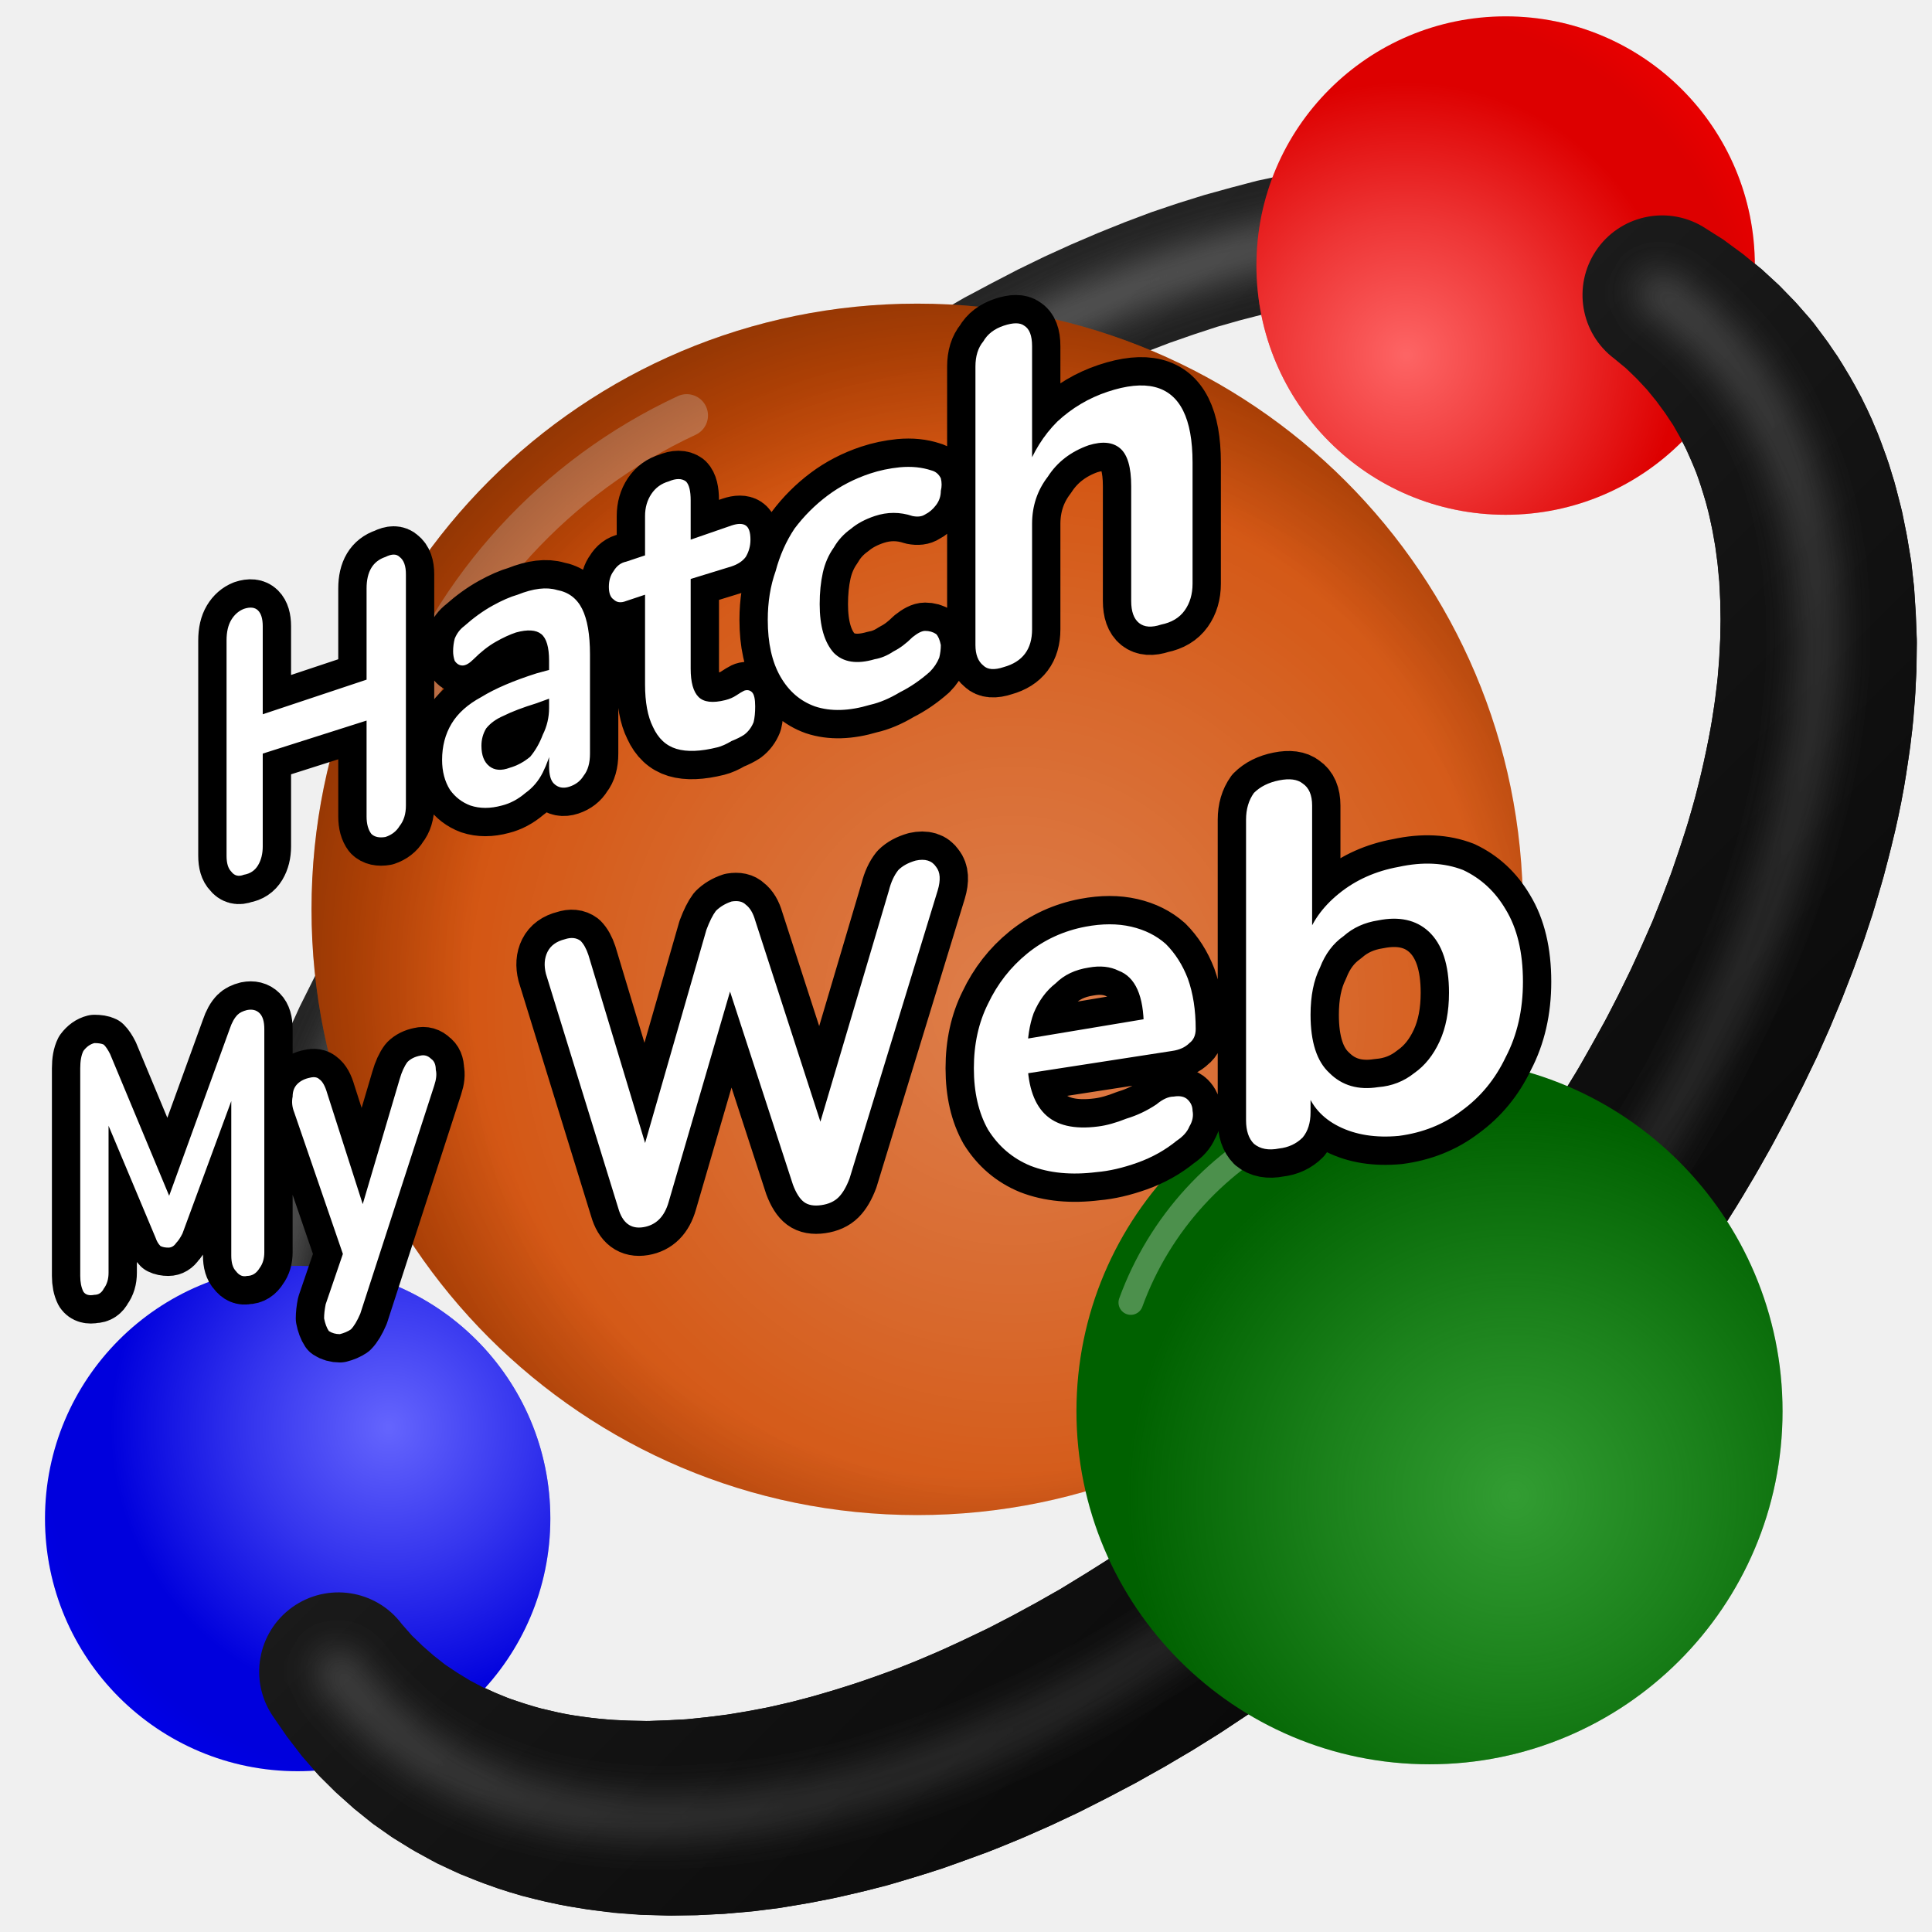
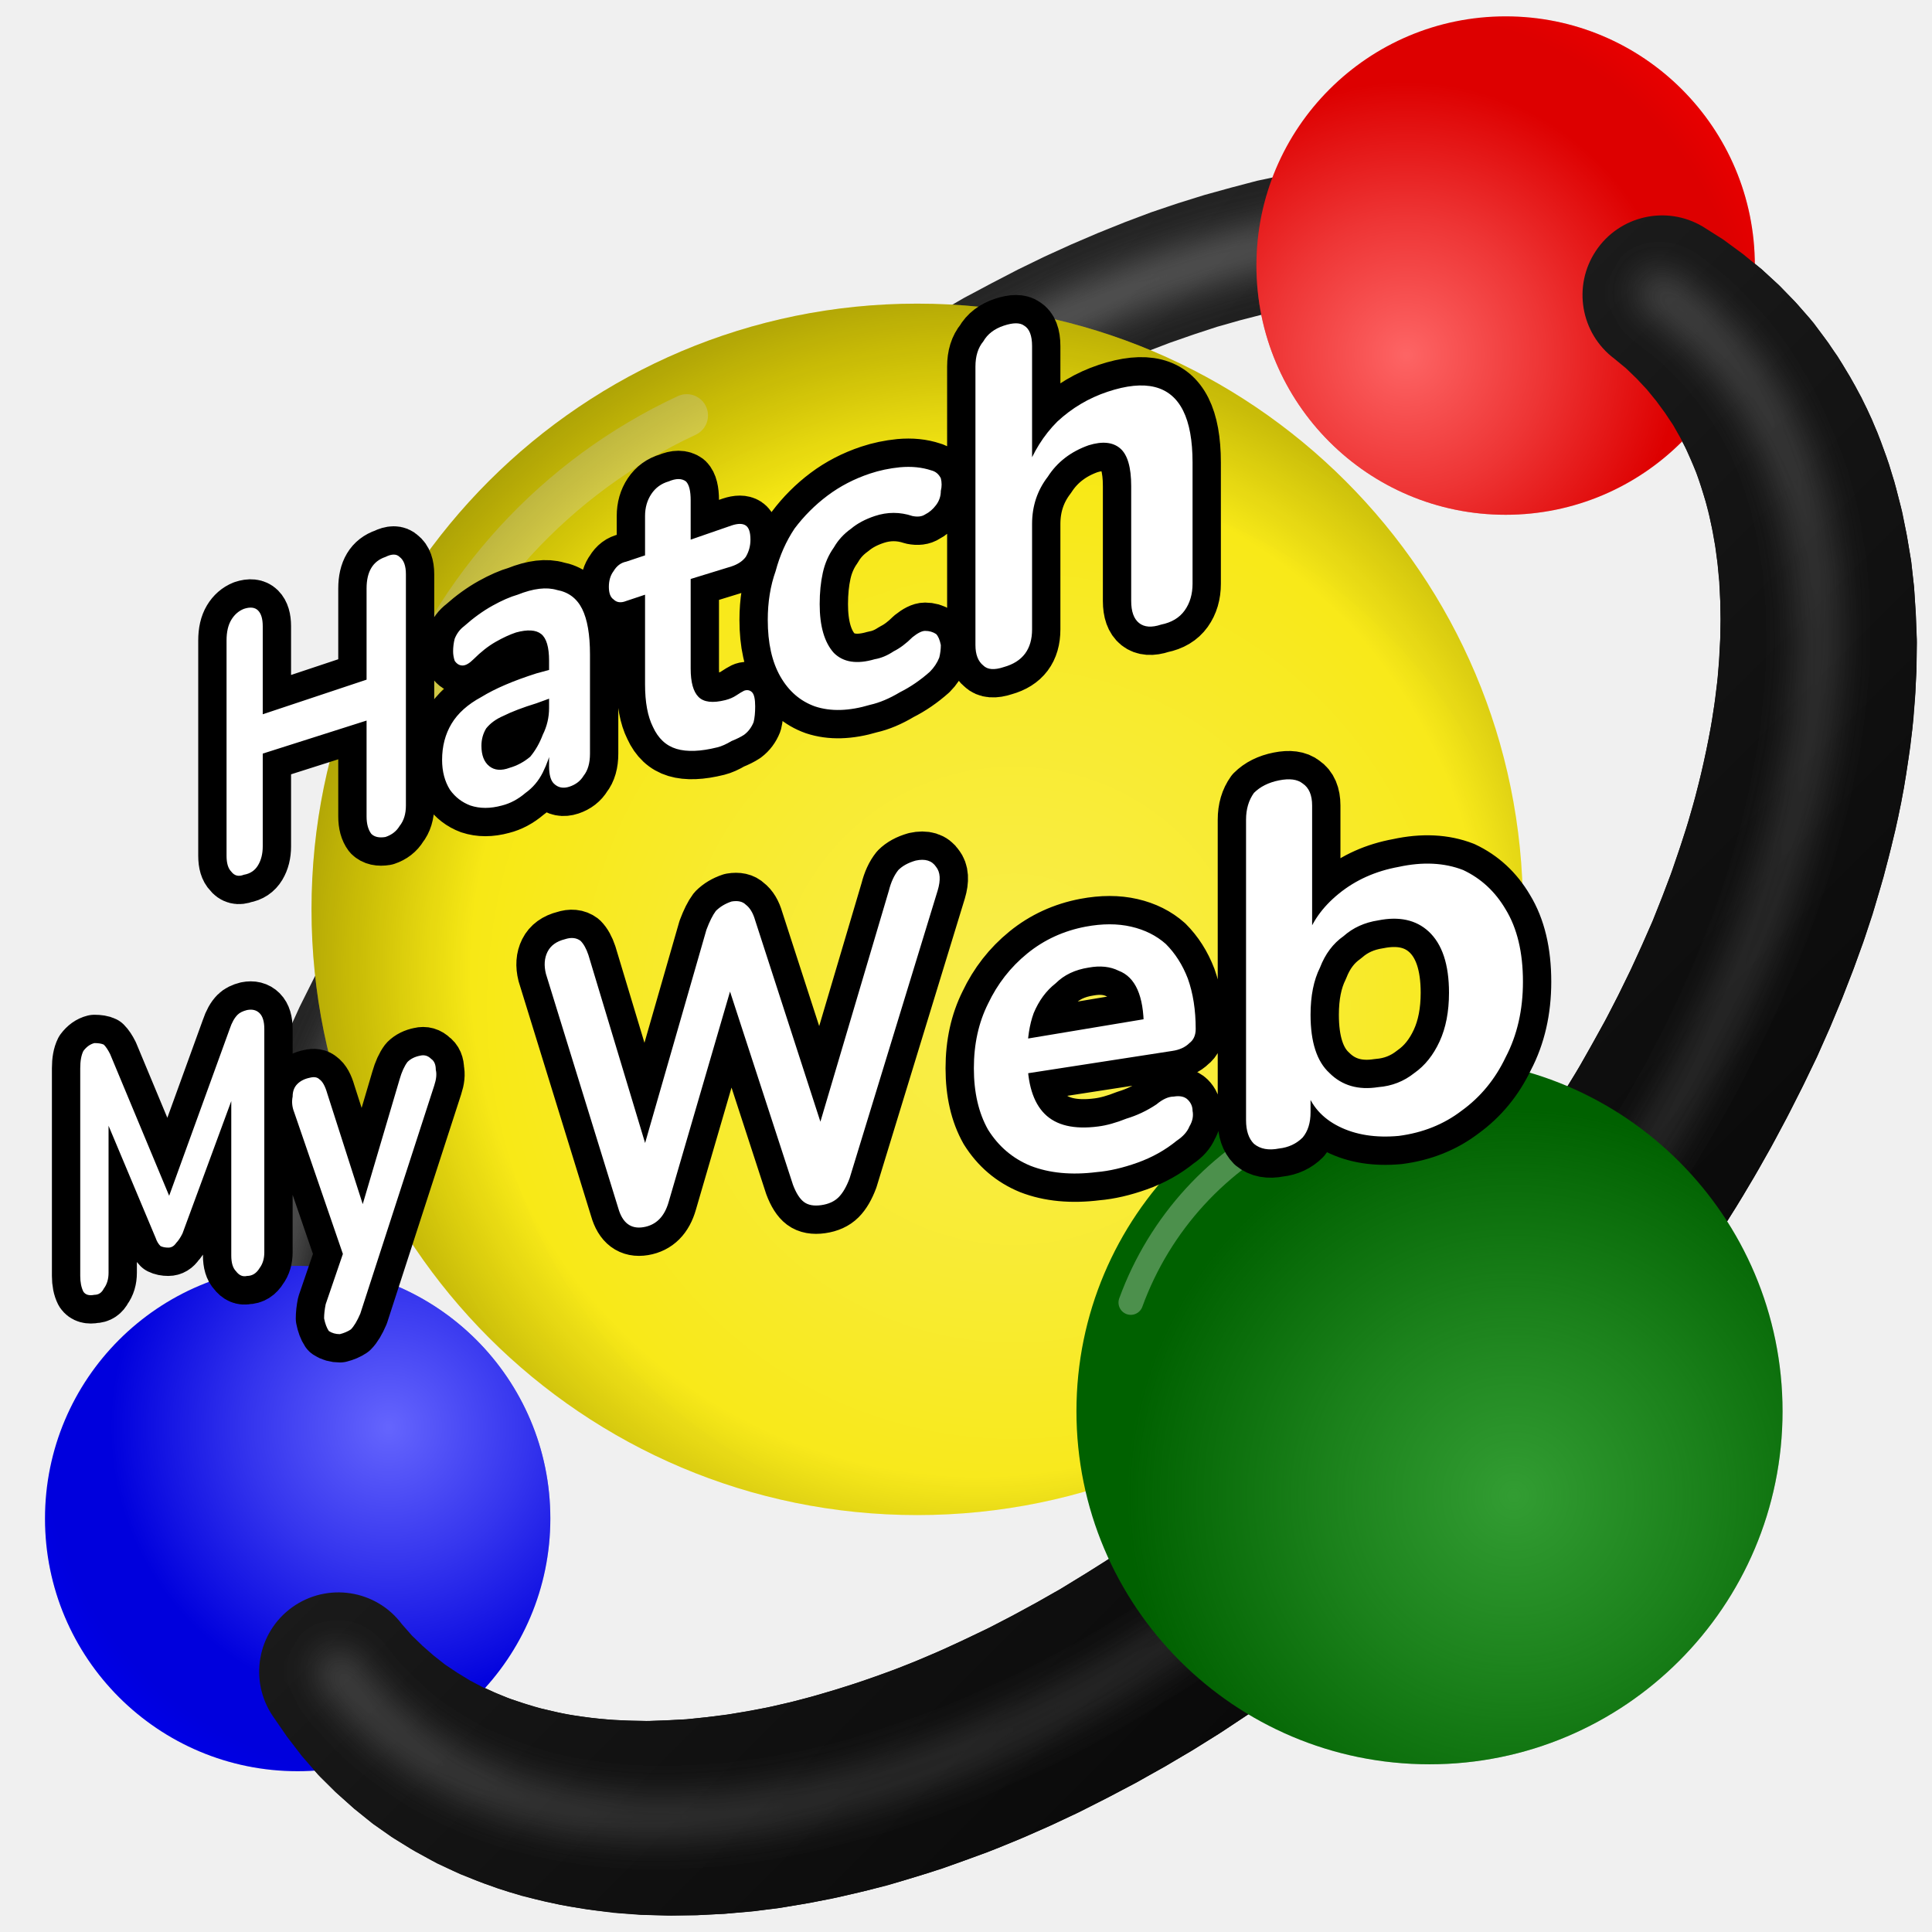
<svg xmlns="http://www.w3.org/2000/svg" viewBox="12.3 13.9 122.8 122.8" version="1.1" role="img" aria-label="Logo">
  <defs>
    <linearGradient id="l-tube" gradientUnits="userSpaceOnUse" x1="150" y1="150" x2="480" y2="480">
      <stop offset="0" stop-color="#2c2c2c" />
      <stop offset=".55" stop-color="#151515" />
      <stop offset="1" stop-color="#070707" />
    </linearGradient>
    <linearGradient id="l-tube-hi" gradientUnits="userSpaceOnUse" x1="150" y1="150" x2="480" y2="480">
      <stop offset="0" stop-color="#9a9a9a" stop-opacity=".55" />
      <stop offset=".6" stop-color="#7a7a7a" stop-opacity=".35" />
      <stop offset="1" stop-color="#555" stop-opacity=".25" />
    </linearGradient>
    <filter id="l-soft" x="-10%" y="-10%" width="120%" height="120%">
      <feGaussianBlur stdDeviation="5" />
    </filter>
    <radialGradient id="l-gray-g" cx="58%" cy="58%" r=".55">
      <stop offset="0" stop-color="#c4c4c4" stop-opacity=".95" />
      <stop offset=".5" stop-color="#c4c4c4" stop-opacity=".5" />
      <stop offset="1" stop-color="#c4c4c4" stop-opacity="0" />
    </radialGradient>
    <radialGradient id="l-red-g" cx="30%" cy="68%" r=".55">
      <stop offset="0" stop-color="#ff6a6a" stop-opacity=".95" />
      <stop offset=".5" stop-color="#ff6a6a" stop-opacity=".5" />
      <stop offset="1" stop-color="#ff6a6a" stop-opacity="0" />
    </radialGradient>
    <radialGradient id="l-red-r" cx="30%" cy="68%" r=".95">
      <stop offset=".72" stop-color="#ff0000" stop-opacity="0" />
      <stop offset="1" stop-color="#ff0000" />
    </radialGradient>
    <radialGradient id="l-blue-g" cx="68%" cy="32%" r=".55">
      <stop offset="0" stop-color="#6a6aff" stop-opacity=".95" />
      <stop offset=".5" stop-color="#6a6aff" stop-opacity=".5" />
      <stop offset="1" stop-color="#6a6aff" stop-opacity="0" />
    </radialGradient>
    <radialGradient id="l-blue-r" cx="68%" cy="32%" r=".95">
      <stop offset=".72" stop-color="#0000ff" stop-opacity="0" />
      <stop offset="1" stop-color="#0000ff" />
    </radialGradient>
    <radialGradient id="l-green-g" cx="62%" cy="62%" r=".55">
      <stop offset="0" stop-color="#35a035" stop-opacity=".95" />
      <stop offset=".5" stop-color="#35a035" stop-opacity=".5" />
      <stop offset="1" stop-color="#35a035" stop-opacity="0" />
    </radialGradient>
    <radialGradient id="l-title-g" cx="58%" cy="58%" r=".55">
      <stop offset="0" stop-color="#fff" stop-opacity=".95" />
      <stop offset=".5" stop-color="#fff" stop-opacity=".5" />
      <stop offset="1" stop-color="#fff" stop-opacity="0" />
    </radialGradient>
    <radialGradient id="l-title-e" cx=".55" cy=".55" r=".6">
      <stop offset=".7" stop-color="#000" stop-opacity="0" />
      <stop offset="1" stop-color="#000" stop-opacity=".35" />
    </radialGradient>
  </defs>
  <g transform="translate(9 9) scale(0.22)">
    <path d="M523.9 100.0L528.8 104.5L533.5 109.3L537.9 114.3L542.0 119.7L545.9 125.2L549.5 131.1L552.8 137.1L555.8 143.4L558.4 149.8L560.8 156.5L562.8 163.3L564.6 170.3L566.0 177.4L567.2 184.6L568.0 192.0L568.5 199.4L568.8 207.0L568.7 214.7L568.4 222.4L567.8 230.2L566.9 238.1L565.7 246.1L564.3 254.1L562.6 262.1L560.6 270.2L558.4 278.3L556.0 286.5L553.3 294.6L550.3 302.8L547.1 311.0L543.7 319.1L540.1 327.3L536.2 335.4L532.1 343.5L527.8 351.6L523.3 359.7L518.6 367.7L513.7 375.6L508.6 383.5L503.3 391.4L497.8 399.1L492.1 406.8L486.3 414.4L480.3 421.9L474.2 429.2L467.9 436.5L461.4 443.7L454.8 450.7L448.1 457.6L441.2 464.4L434.2 471.0L427.1 477.5L419.9 483.9L412.6 490.0L405.2 496.0L397.7 501.8L390.1 507.5L382.5 513.0L374.7 518.2L367.0 523.3L359.1 528.2L351.2 532.8L343.3 537.3L335.3 541.5L327.4 545.5L319.4 549.3L311.3 552.9L303.3 556.2L295.3 559.2L287.3 562.1L279.3 564.6L271.3 567.0L263.3 569.0L255.4 570.8L247.5 572.3L239.7 573.6L231.9 574.5L224.2 575.2L216.5 575.6L208.9 575.7L201.4 575.5L194.1 575.0L186.8 574.2L179.6 573.1L172.6 571.7L165.7 570.0L158.9 567.9L152.4 565.5L146.0 562.8L139.8 559.8L133.8 556.5L128.0 552.9L122.5 549.0L117.3 544.8L112.3 540.3L107.5 535.6L103.1 530.7L99.0 525.5L95.1 520.1L91.5 514.5L88.3 508.7L85.3 502.7L82.7 496.6L80.3 490.4L78.2 484.0L76.4 477.4L74.9 470.8L73.6 464.0L72.6 457.1L71.9 450.2L71.5 443.1L71.3 435.9L71.4 428.7L71.7 421.3L72.3 413.9L73.1 406.4L74.2 398.9L75.5 391.3L77.1 383.6L78.9 375.9L80.9 368.1L83.2 360.3L85.7 352.5L88.5 344.6L91.4 336.8L94.6 328.9L98.0 321.0L101.6 313.1L105.5 305.3L109.5 297.4L113.7 289.6L118.2 281.8L122.8 274.0L127.7 266.3L132.7 258.6L137.9 251.0L143.2 243.5L148.8 236.0L154.5 228.6L160.3 221.3L166.4 214.1L172.5 207.0L178.8 200.0L185.3 193.2L191.8 186.4L198.5 179.8L205.4 173.3L212.3 167.0L219.3 160.8L226.4 154.8L233.6 148.9L240.9 143.2L248.3 137.6L255.7 132.3L263.2 127.1L270.7 122.1L278.3 117.3L286.0 112.7L293.6 108.3L301.3 104.2L309.0 100.2L316.8 96.4L324.5 92.9L332.2 89.6L339.9 86.5L347.6 83.6L355.3 81.0L363.0 78.6L370.6 76.5L378.2 74.5L385.7 72.9L393.2 71.5L400.7 70.3L408.0 69.4L415.4 68.7L422.6 68.3L429.8 68.2L436.9 68.3L443.9 68.7L450.8 69.3L457.6 70.3L464.3 71.5L470.9 73.0L477.4 74.8L483.8 76.9L490.0 79.3L496.1 82.0L502.0 85.0L507.8 88.3L513.3 91.9L518.7 95.8L523.9 100.0L490.7 134.7L488.0 131.8L485.0 129.0L481.9 126.3L478.6 123.8L475.1 121.5L471.4 119.3L467.5 117.3L463.3 115.4L459.0 113.8L454.4 112.3L449.7 111.0L444.8 110.0L439.6 109.1L434.3 108.5L428.9 108.1L423.2 107.9L417.4 107.9L411.5 108.2L405.4 108.7L399.2 109.4L392.9 110.4L386.5 111.6L379.9 113.1L373.3 114.8L366.6 116.7L359.9 118.9L353.0 121.3L346.2 123.9L339.2 126.8L332.3 129.8L325.3 133.1L318.3 136.6L311.3 140.3L304.3 144.3L297.3 148.4L290.3 152.7L283.4 157.2L276.5 161.9L269.7 166.8L262.8 171.9L256.1 177.1L249.4 182.5L242.8 188.1L236.3 193.8L229.9 199.7L223.6 205.7L217.4 211.8L211.3 218.0L205.3 224.4L199.5 230.9L193.8 237.5L188.2 244.1L182.8 250.9L177.6 257.7L172.5 264.6L167.5 271.6L162.8 278.6L158.2 285.7L153.8 292.8L149.6 300.0L145.6 307.1L141.8 314.3L138.2 321.5L134.8 328.6L131.6 335.8L128.7 342.9L125.9 350.0L123.4 357.0L121.1 364.0L119.0 370.9L117.1 377.8L115.5 384.6L114.1 391.3L113.0 397.8L112.0 404.3L111.3 410.7L110.9 416.9L110.6 423.0L110.6 428.9L110.9 434.7L111.3 440.4L112.0 445.8L112.8 451.1L113.9 456.2L115.2 461.0L116.7 465.7L118.4 470.2L120.2 474.5L122.3 478.5L124.5 482.3L126.8 486.0L129.3 489.4L132.0 492.6L134.7 495.5L137.7 498.3L140.7 500.9L143.9 503.3L147.2 505.6L150.6 507.6L154.1 509.5L157.8 511.2L161.6 512.8L165.6 514.2L169.7 515.5L174.0 516.5L178.4 517.5L182.9 518.2L187.7 518.8L192.5 519.2L197.6 519.4L202.7 519.5L208.1 519.3L213.5 519.0L219.1 518.4L224.9 517.7L230.7 516.7L236.7 515.6L242.8 514.2L249.0 512.6L255.2 510.8L261.6 508.8L268.0 506.6L274.6 504.2L281.1 501.6L287.8 498.7L294.4 495.6L301.1 492.4L307.8 488.9L314.6 485.2L321.3 481.4L328.0 477.3L334.8 473.1L341.5 468.6L348.1 464.0L354.8 459.2L361.4 454.3L367.9 449.2L374.4 443.9L380.8 438.5L387.1 432.9L393.3 427.2L399.5 421.3L405.5 415.4L411.4 409.3L417.2 403.1L422.9 396.8L428.5 390.4L433.9 383.9L439.2 377.3L444.3 370.7L449.3 364.0L454.1 357.2L458.8 350.4L463.2 343.6L467.5 336.7L471.7 329.8L475.6 322.9L479.4 316.0L482.9 309.1L486.3 302.2L489.4 295.3L492.4 288.5L495.1 281.7L497.7 274.9L500.0 268.2L502.2 261.6L504.1 255.1L505.8 248.6L507.3 242.3L508.6 236.0L509.7 229.9L510.6 223.9L511.3 218.0L511.7 212.2L512.0 206.6L512.1 201.1L512.0 195.8L511.8 190.6L511.3 185.6L510.7 180.8L509.9 176.1L508.9 171.6L507.8 167.2L506.5 163.0L505.1 158.9L503.5 155.1L501.8 151.3L499.9 147.7L497.8 144.2L495.6 140.9L493.3 137.7L490.7 134.7Z" fill="url(#l-tube)" />
    <path d="M507.3 117.3L511.0 121.1L514.6 125.1L517.9 129.3L521.0 133.7L523.8 138.3L526.5 143.1L528.9 148.0L531.1 153.2L533.1 158.5L534.9 164.0L536.4 169.7L537.6 175.5L538.7 181.5L539.5 187.6L540.0 193.9L540.3 200.3L540.4 206.8L540.2 213.4L539.8 220.2L539.2 227.1L538.3 234.0L537.2 241.1L535.8 248.2L534.2 255.4L532.4 262.6L530.3 270.0L528.0 277.3L525.5 284.8L522.7 292.2L519.8 299.7L516.6 307.2L513.2 314.7L509.6 322.2L505.7 329.8L501.7 337.3L497.5 344.7L493.1 352.2L488.5 359.6L483.7 367.0L478.7 374.3L473.5 381.5L468.2 388.7L462.7 395.8L457.1 402.9L451.3 409.8L445.4 416.6L439.3 423.4L433.1 430.0L426.8 436.5L420.3 442.9L413.8 449.1L407.1 455.2L400.3 461.2L393.5 467.0L386.5 472.6L379.5 478.1L372.4 483.4L365.3 488.5L358.1 493.4L350.9 498.2L343.6 502.7L336.3 507.1L328.9 511.3L321.6 515.2L314.2 518.9L306.9 522.5L299.5 525.8L292.2 528.9L284.9 531.7L277.7 534.3L270.4 536.7L263.3 538.9L256.1 540.8L249.1 542.5L242.1 544.0L235.2 545.2L228.4 546.1L221.6 546.8L215.0 547.3L208.5 547.5L202.1 547.5L195.8 547.2L189.7 546.7L183.6 546.0L177.8 545.0L172.0 543.7L166.5 542.2L161.0 540.5L155.8 538.5L150.7 536.3L145.8 533.9L141.1 531.2L136.5 528.3L132.2 525.2L128.1 521.8L124.1 518.3L120.4 514.5L116.8 510.5L113.5 506.3L110.4 501.9L107.6 497.3L104.9 492.5L102.5 487.6L100.3 482.4L98.3 477.1L96.5 471.6L95.0 465.9L93.8 460.1L92.7 454.1L91.9 448.0L91.4 441.7L91.1 435.3L91.0 428.8L91.2 422.2L91.6 415.4L92.2 408.5L93.1 401.6L94.2 394.5L95.6 387.4L97.2 380.2L99.0 373.0L101.1 365.6L103.4 358.3L105.9 350.8L108.7 343.4L111.6 335.9L114.8 328.4L118.2 320.9L121.8 313.4L125.7 305.8L129.7 298.3L133.9 290.9L138.3 283.4L142.9 276.0L147.7 268.6L152.7 261.3L157.9 254.1L163.2 246.9L168.7 239.8L174.3 232.7L180.1 225.8L186.0 219.0L192.1 212.2L198.3 205.6L204.6 199.1L211.1 192.7L217.6 186.5L224.3 180.4L231.1 174.4L237.9 168.6L244.9 163.0L251.9 157.5L259.0 152.2L266.1 147.1L273.3 142.2L280.5 137.4L287.8 132.9L295.1 128.5L302.5 124.3L309.8 120.4L317.2 116.7L324.5 113.1L331.9 109.8L339.2 106.7L346.5 103.9L353.7 101.3L361.0 98.9L368.1 96.7L375.3 94.8L382.3 93.1L389.3 91.6L396.2 90.4L403.0 89.5L409.8 88.8L416.4 88.3L422.9 88.1L429.3 88.1L435.6 88.4L441.7 88.9L447.8 89.6L453.6 90.6L459.4 91.9L464.9 93.4L470.4 95.1L475.6 97.1L480.7 99.3L485.6 101.7L490.3 104.4L494.9 107.3L499.2 110.4L503.3 113.8L507.3 117.3" fill="none" stroke="url(#l-tube-hi)" stroke-width="13" stroke-linecap="round" filter="url(#l-soft)" />
    <circle cx="194" cy="200" r="54" fill="#808080" />
    <circle cx="194" cy="200" r="54" fill="url(#l-gray-g)" />
    <circle cx="450" cy="99" r="72" fill="#dd0000" />
    <circle cx="450" cy="99" r="72" fill="url(#l-red-r)" />
    <circle cx="450" cy="99" r="72" fill="url(#l-red-g)" />
    <circle cx="101" cy="461" r="73" fill="#0000dd" />
    <circle cx="101" cy="461" r="73" fill="url(#l-blue-r)" />
    <circle cx="101" cy="461" r="73" fill="url(#l-blue-g)" />
-     <circle cx="280" cy="285" r="175" fill="#d14d06" />
+     <circle cx="280" cy="285" r="175" fill="#f7e708" />
    <circle cx="280" cy="285" r="175" fill="url(#l-title-g)" opacity=".3" />
    <path d="M132.0 231.1A157.5 157.5 0 0 1 213.4 142.3" fill="none" stroke="#fff" stroke-opacity=".3" stroke-width="12.3" stroke-linecap="round" />
    <circle cx="280" cy="285" r="175" fill="url(#l-title-e)" />
    <path d="M506.9 87.7L512.9 91.5L518.6 95.7L524.1 100.2L529.3 105.0L534.3 110.2L539.0 115.6L543.3 121.4L547.3 127.5L551.0 133.8L554.4 140.4L557.4 147.2L560.0 154.2L562.3 161.4L564.2 168.8L565.8 176.4L567.1 184.1L568.0 191.9L568.5 199.9L568.8 208.0L568.7 216.2L568.2 224.5L567.5 232.9L566.4 241.3L565.1 249.8L563.4 258.4L561.4 267.0L559.2 275.6L556.6 284.3L553.8 293.0L550.7 301.7L547.3 310.5L543.7 319.2L539.8 327.9L535.6 336.6L531.2 345.3L526.6 353.9L521.7 362.5L516.6 371.0L511.2 379.5L505.7 387.9L499.9 396.2L493.9 404.4L487.8 412.5L481.4 420.5L474.9 428.4L468.1 436.2L461.2 443.9L454.2 451.4L447.0 458.7L439.6 465.9L432.1 473.0L424.5 479.8L416.8 486.5L408.9 493.0L401.0 499.3L392.9 505.4L384.8 511.3L376.5 517.0L368.2 522.5L359.9 527.7L351.5 532.7L343.0 537.4L334.5 541.9L326.0 546.2L317.4 550.2L308.9 553.9L300.3 557.4L291.7 560.5L283.2 563.4L274.6 566.0L266.1 568.3L257.6 570.3L249.2 572.0L240.8 573.4L232.5 574.5L224.3 575.2L216.1 575.6L208.0 575.7L200.0 575.5L192.2 574.9L184.4 573.9L176.8 572.6L169.4 570.9L162.1 568.9L155.0 566.5L148.1 563.8L141.4 560.7L135.0 557.2L128.8 553.4L122.9 549.3L117.3 544.8L111.9 540.0L106.9 535.0L102.2 529.6L97.9 524.0L93.9 518.2A22.9 22.9 0 0 1 131.1 491.5L131.1 491.5L134.0 494.8L137.1 497.8L140.3 500.6L143.6 503.2L147.2 505.6L150.8 507.8L154.6 509.8L158.6 511.6L162.7 513.2L167.0 514.6L171.4 515.9L176.0 517.0L180.8 517.9L185.8 518.6L190.9 519.1L196.3 519.4L201.7 519.5L207.4 519.3L213.2 519.0L219.2 518.4L225.3 517.6L231.6 516.6L238.0 515.3L244.5 513.8L251.2 512.0L257.9 510.0L264.7 507.8L271.7 505.3L278.6 502.6L285.7 499.6L292.8 496.4L299.9 493.0L307.1 489.3L314.3 485.4L321.5 481.3L328.7 476.9L335.9 472.3L343.0 467.6L350.1 462.6L357.2 457.4L364.2 452.1L371.1 446.5L378.0 440.8L384.8 434.9L391.5 428.9L398.1 422.7L404.5 416.3L410.9 409.8L417.1 403.2L423.2 396.5L429.1 389.7L434.9 382.7L440.5 375.7L445.9 368.6L451.2 361.4L456.2 354.2L461.1 346.9L465.8 339.5L470.3 332.2L474.5 324.8L478.6 317.4L482.4 310.1L486.0 302.7L489.4 295.4L492.6 288.1L495.5 280.8L498.2 273.6L500.6 266.5L502.8 259.5L504.8 252.5L506.5 245.7L508.0 238.9L509.3 232.3L510.3 225.9L511.1 219.5L511.7 213.3L512.0 207.3L512.1 201.5L512.0 195.8L511.7 190.3L511.2 184.9L510.5 179.8L509.6 174.8L508.6 170.0L507.3 165.5L505.9 161.0L504.3 156.8L502.5 152.7L500.5 148.8L498.4 145.1L496.0 141.5L493.5 138.1L490.8 134.8L487.9 131.7L484.8 128.7L481.4 125.9A23.0 23.0 0 0 1 506.9 87.7Z" fill="url(#l-tube)" />
    <path d="M494.2 106.8L498.8 110.1L503.3 113.7L507.5 117.5L511.4 121.6L515.2 125.8L518.7 130.4L521.9 135.1L524.9 140.1L527.6 145.3L530.1 150.7L532.3 156.3L534.3 162.1L536.0 168.1L537.4 174.3L538.5 180.6L539.4 187.2L540.0 193.9L540.3 200.7L540.4 207.7L540.2 214.8L539.7 222.0L538.9 229.4L537.9 236.8L536.5 244.4L535.0 252.0L533.1 259.8L531.0 267.6L528.6 275.4L526.0 283.3L523.1 291.3L519.9 299.3L516.5 307.3L512.9 315.3L509.0 323.3L504.9 331.4L500.5 339.4L496.0 347.3L491.2 355.3L486.2 363.2L481.0 371.0L475.5 378.8L469.9 386.5L464.1 394.1L458.1 401.6L452.0 409.0L445.7 416.4L439.2 423.5L432.5 430.6L425.8 437.5L418.8 444.3L411.8 450.9L404.7 457.4L397.4 463.7L390.0 469.8L382.6 475.7L375.0 481.4L367.4 487.0L359.8 492.3L352.1 497.4L344.3 502.3L336.5 507.0L328.7 511.4L320.8 515.6L313.0 519.6L305.1 523.3L297.3 526.8L289.5 530.0L281.7 532.9L273.9 535.6L266.3 538.0L258.6 540.2L251.1 542.1L243.6 543.7L236.2 545.0L228.9 546.0L221.7 546.8L214.7 547.3L207.7 547.5L200.9 547.5L194.2 547.1L187.7 546.5L181.3 545.6L175.1 544.4L169.1 543.0L163.2 541.2L157.5 539.2L152.1 536.9L146.8 534.4L141.7 531.6L136.8 528.5L132.2 525.2L127.8 521.6L123.6 517.8L119.6 513.7L115.9 509.4L112.5 504.9" fill="none" stroke="url(#l-tube-hi)" stroke-width="13" stroke-linecap="round" filter="url(#l-soft)" />
    <circle cx="428" cy="430" r="102" fill="#006100" />
    <circle cx="428" cy="430" r="102" fill="url(#l-green-g)" />
    <path d="M341.7 398.6A91.8 91.8 0 0 1 389.2 346.8" fill="none" stroke="#fff" stroke-opacity=".3" stroke-width="7.1" stroke-linecap="round" />
  </g>
  <path d="M27.8 69.5Q27.3 69.7 27.0 69.3Q26.7 69.0 26.7 68.3L26.7 54.6Q26.7 53.8 27.0 53.3Q27.3 52.8 27.8 52.6Q28.4 52.4 28.7 52.7Q29.0 53.0 29.0 53.7L29.0 59.3L35.6 57.1L35.6 51.3Q35.6 50.5 35.9 50.0Q36.2 49.5 36.8 49.3Q37.4 49.0 37.7 49.3Q38.1 49.6 38.1 50.4L38.1 65.1Q38.1 65.9 37.7 66.4Q37.4 66.9 36.8 67.1Q36.2 67.2 35.9 66.9Q35.6 66.5 35.6 65.8L35.6 59.7L29.0 61.8L29.0 67.7Q29.0 68.4 28.7 68.9Q28.4 69.4 27.8 69.5ZM44.2 65.1Q43.1 65.4 42.2 65.1Q41.4 64.8 40.9 64.1Q40.4 63.3 40.4 62.2Q40.4 60.9 41.0 59.9Q41.6 58.9 42.9 58.2Q44.2 57.4 46.4 56.7L47.5 56.4L47.5 58.2L46.4 58.6Q45.1 59.0 44.3 59.4Q43.6 59.7 43.2 60.2Q42.9 60.7 42.9 61.3Q42.9 62.2 43.4 62.6Q43.9 63.0 44.7 62.7Q45.4 62.5 46.0 62.0Q46.5 61.4 46.8 60.6Q47.2 59.8 47.2 58.9L47.2 55.9Q47.2 54.6 46.7 54.2Q46.2 53.8 45.1 54.1Q44.5 54.3 43.8 54.7Q43.1 55.1 42.4 55.8Q42.0 56.2 41.7 56.2Q41.4 56.2 41.2 55.9Q41.1 55.6 41.1 55.3Q41.1 54.9 41.2 54.5Q41.4 54.0 41.8 53.7Q42.7 52.9 43.6 52.4Q44.5 51.9 45.2 51.7Q46.7 51.1 47.7 51.4Q48.8 51.6 49.3 52.6Q49.8 53.6 49.8 55.5L49.8 61.8Q49.8 62.7 49.4 63.2Q49.1 63.7 48.5 63.9Q47.9 64.1 47.5 63.7Q47.2 63.4 47.2 62.6L47.2 61.3L47.4 61.3Q47.2 62.2 46.8 63.0Q46.4 63.8 45.7 64.3Q45.0 64.9 44.2 65.1ZM57.9 61.4Q56.3 61.8 55.3 61.5Q54.3 61.2 53.8 60.1Q53.3 59.1 53.3 57.4L53.3 51.7L52.1 52.1Q51.6 52.3 51.3 52.0Q51.0 51.8 51.0 51.2Q51.0 50.6 51.3 50.2Q51.6 49.7 52.1 49.6L53.3 49.2L53.3 46.7Q53.3 45.9 53.7 45.3Q54.1 44.7 54.8 44.5Q55.5 44.2 55.9 44.5Q56.2 44.8 56.2 45.7L56.2 48.2L58.8 47.3Q59.4 47.1 59.7 47.3Q60.0 47.5 60.0 48.2Q60.0 48.8 59.7 49.3Q59.4 49.7 58.8 49.9L56.2 50.7L56.2 56.4Q56.2 57.7 56.7 58.2Q57.2 58.7 58.4 58.4Q58.8 58.3 59.1 58.1Q59.4 57.9 59.6 57.8Q59.9 57.7 60.1 57.9Q60.3 58.1 60.3 58.8Q60.3 59.4 60.2 59.8Q60.0 60.3 59.6 60.6Q59.3 60.8 58.8 61.0Q58.3 61.3 57.9 61.4ZM67.6 58.7Q65.6 59.3 64.1 58.8Q62.7 58.3 61.9 56.9Q61.1 55.5 61.1 53.3Q61.1 51.6 61.6 50.2Q62.0 48.7 62.8 47.5Q63.7 46.3 64.9 45.4Q66.1 44.5 67.6 44.0Q68.5 43.7 69.5 43.6Q70.6 43.5 71.5 43.8Q71.9 43.9 72.1 44.3Q72.2 44.7 72.1 45.1Q72.1 45.6 71.8 46.0Q71.5 46.4 71.1 46.6Q70.8 46.8 70.3 46.7Q69.7 46.5 69.1 46.5Q68.5 46.5 67.9 46.7Q67.0 47.0 66.4 47.5Q65.7 48.0 65.3 48.7Q64.8 49.4 64.6 50.3Q64.4 51.2 64.4 52.3Q64.4 54.4 65.3 55.4Q66.2 56.3 67.9 55.8Q68.5 55.7 69.1 55.3Q69.7 55.0 70.3 54.4Q70.8 54.0 71.1 54.0Q71.5 54.0 71.8 54.2Q72.0 54.4 72.1 54.9Q72.1 55.3 72.0 55.7Q71.8 56.2 71.4 56.6Q70.5 57.4 69.5 57.9Q68.5 58.5 67.6 58.7ZM76.1 56.3Q75.2 56.6 74.8 56.2Q74.3 55.8 74.3 54.9L74.3 37.2Q74.3 36.2 74.8 35.6Q75.2 34.9 76.1 34.6Q77.0 34.3 77.4 34.6Q77.9 34.9 77.9 35.9L77.9 43.7L77.5 43.9Q78.2 42.0 79.5 40.7Q80.9 39.4 82.7 38.8Q84.5 38.2 85.7 38.5Q86.9 38.8 87.5 40.0Q88.1 41.2 88.1 43.3L88.1 51.0Q88.1 52.0 87.6 52.7Q87.1 53.4 86.1 53.6Q85.2 53.9 84.7 53.5Q84.2 53.1 84.2 52.1L84.2 44.8Q84.2 43.0 83.5 42.4Q82.8 41.8 81.5 42.2Q79.8 42.8 78.9 44.2Q77.9 45.5 77.9 47.2L77.9 53.9Q77.9 55.8 76.1 56.3ZM18.3 96.2Q17.8 96.3 17.6 96.0Q17.4 95.6 17.4 95.0L17.4 81.8Q17.4 81.1 17.6 80.7Q17.9 80.3 18.3 80.2Q18.7 80.2 18.9 80.3Q19.1 80.5 19.3 80.9L23.3 90.5L22.8 90.6L26.9 79.3Q27.1 78.7 27.4 78.4Q27.6 78.2 28.0 78.1Q28.5 78.0 28.8 78.3Q29.1 78.6 29.1 79.3L29.1 93.5Q29.1 94.1 28.8 94.5Q28.5 95.0 28.0 95.0Q27.6 95.1 27.3 94.7Q27.0 94.4 27.0 93.7L27.0 82.9L27.4 82.8L23.9 92.3Q23.7 92.7 23.5 92.9Q23.3 93.2 23.0 93.2Q22.7 93.2 22.5 93.1Q22.3 92.9 22.2 92.6L18.8 84.5L19.2 84.4L19.2 94.8Q19.2 95.4 18.9 95.8Q18.7 96.2 18.3 96.2ZM33.9 98.7Q33.5 98.7 33.2 98.5Q33.0 98.2 32.9 97.7Q32.9 97.3 33.0 96.8L34.3 93.0L34.3 94.2L31.0 84.6Q30.8 84.1 30.9 83.6Q30.9 83.1 31.2 82.8Q31.5 82.5 32.0 82.4Q32.4 82.3 32.6 82.5Q32.9 82.7 33.1 83.4L35.6 91.2L35.1 91.3L37.7 82.5Q37.9 81.8 38.2 81.4Q38.5 81.1 39.0 81.0Q39.4 80.9 39.7 81.2Q40.0 81.4 40.0 81.9Q40.1 82.3 39.9 82.9L35.2 97.4Q34.9 98.1 34.6 98.4Q34.3 98.6 33.9 98.7ZM53.2 91.9Q52.6 92.0 52.2 91.7Q51.8 91.4 51.6 90.7L47.0 75.8Q46.8 75.0 47.1 74.4Q47.4 73.8 48.2 73.6Q48.8 73.4 49.2 73.7Q49.5 74.0 49.7 74.6L53.8 88.2L52.8 88.3L57.2 73.0Q57.5 72.2 57.8 71.8Q58.2 71.4 58.8 71.2Q59.4 71.1 59.7 71.4Q60.1 71.7 60.3 72.4L64.9 86.6L64.0 86.7L68.8 70.5Q69.0 69.7 69.4 69.2Q69.8 68.8 70.5 68.6Q71.4 68.4 71.8 69.0Q72.2 69.5 71.9 70.5L66.3 88.8Q66.0 89.6 65.6 90.0Q65.2 90.4 64.5 90.5Q63.8 90.6 63.4 90.3Q63.0 90.0 62.7 89.2L58.4 76.0L59.0 75.9L54.8 90.3Q54.6 91.0 54.2 91.4Q53.8 91.8 53.2 91.9ZM82.0 88.4Q79.6 88.7 77.8 88.0Q76.1 87.3 75.1 85.7Q74.2 84.1 74.2 81.8Q74.2 79.5 75.1 77.7Q76.0 75.8 77.6 74.5Q79.2 73.2 81.3 72.8Q82.9 72.5 84.2 72.8Q85.5 73.1 86.4 73.9Q87.3 74.8 87.8 76.1Q88.3 77.5 88.3 79.3Q88.3 79.9 87.9 80.2Q87.5 80.6 86.8 80.7L77.1 82.2L77.1 80.0L85.5 78.6L85.0 79.2Q85.0 77.7 84.6 76.8Q84.2 75.9 83.4 75.6Q82.6 75.2 81.5 75.4Q80.2 75.6 79.4 76.4Q78.5 77.1 78.0 78.3Q77.6 79.4 77.6 80.9L77.6 81.1Q77.6 83.6 78.7 84.7Q79.8 85.8 82.1 85.5Q82.9 85.4 83.9 85.0Q84.9 84.7 85.8 84.1Q86.4 83.6 86.9 83.6Q87.5 83.5 87.8 83.8Q88.1 84.1 88.1 84.5Q88.2 85.0 87.9 85.5Q87.7 86.0 87.1 86.4Q86.0 87.3 84.6 87.8Q83.2 88.3 82.0 88.4ZM101.2 86.1Q99.0 86.3 97.4 85.5Q95.8 84.7 95.3 83.1L95.6 82.2L95.6 84.6Q95.6 85.6 95.1 86.2Q94.5 86.8 93.6 86.9Q92.6 87.1 92.0 86.6Q91.5 86.1 91.5 85.1L91.5 66.0Q91.5 65.0 92.0 64.3Q92.6 63.7 93.6 63.5Q94.6 63.3 95.1 63.7Q95.7 64.1 95.7 65.1L95.7 73.6L95.3 73.7Q95.8 72.0 97.4 70.7Q99.0 69.4 101.2 69.0Q103.5 68.5 105.3 69.2Q107.0 70.0 108.0 71.7Q109.1 73.5 109.1 76.3Q109.1 79.0 108.0 81.1Q107.0 83.2 105.2 84.5Q103.5 85.8 101.2 86.1ZM99.9 83.0Q101.2 82.9 102.2 82.1Q103.2 81.4 103.8 80.1Q104.4 78.8 104.4 77.0Q104.4 74.3 103.1 73.1Q101.9 72.0 99.9 72.4Q98.6 72.6 97.7 73.4Q96.7 74.1 96.2 75.4Q95.6 76.6 95.6 78.4Q95.6 81.0 96.8 82.1Q98.0 83.3 99.9 83.0Z" fill="#fff" stroke="#000" stroke-width="3.6" stroke-linejoin="round" paint-order="stroke" />
</svg>
